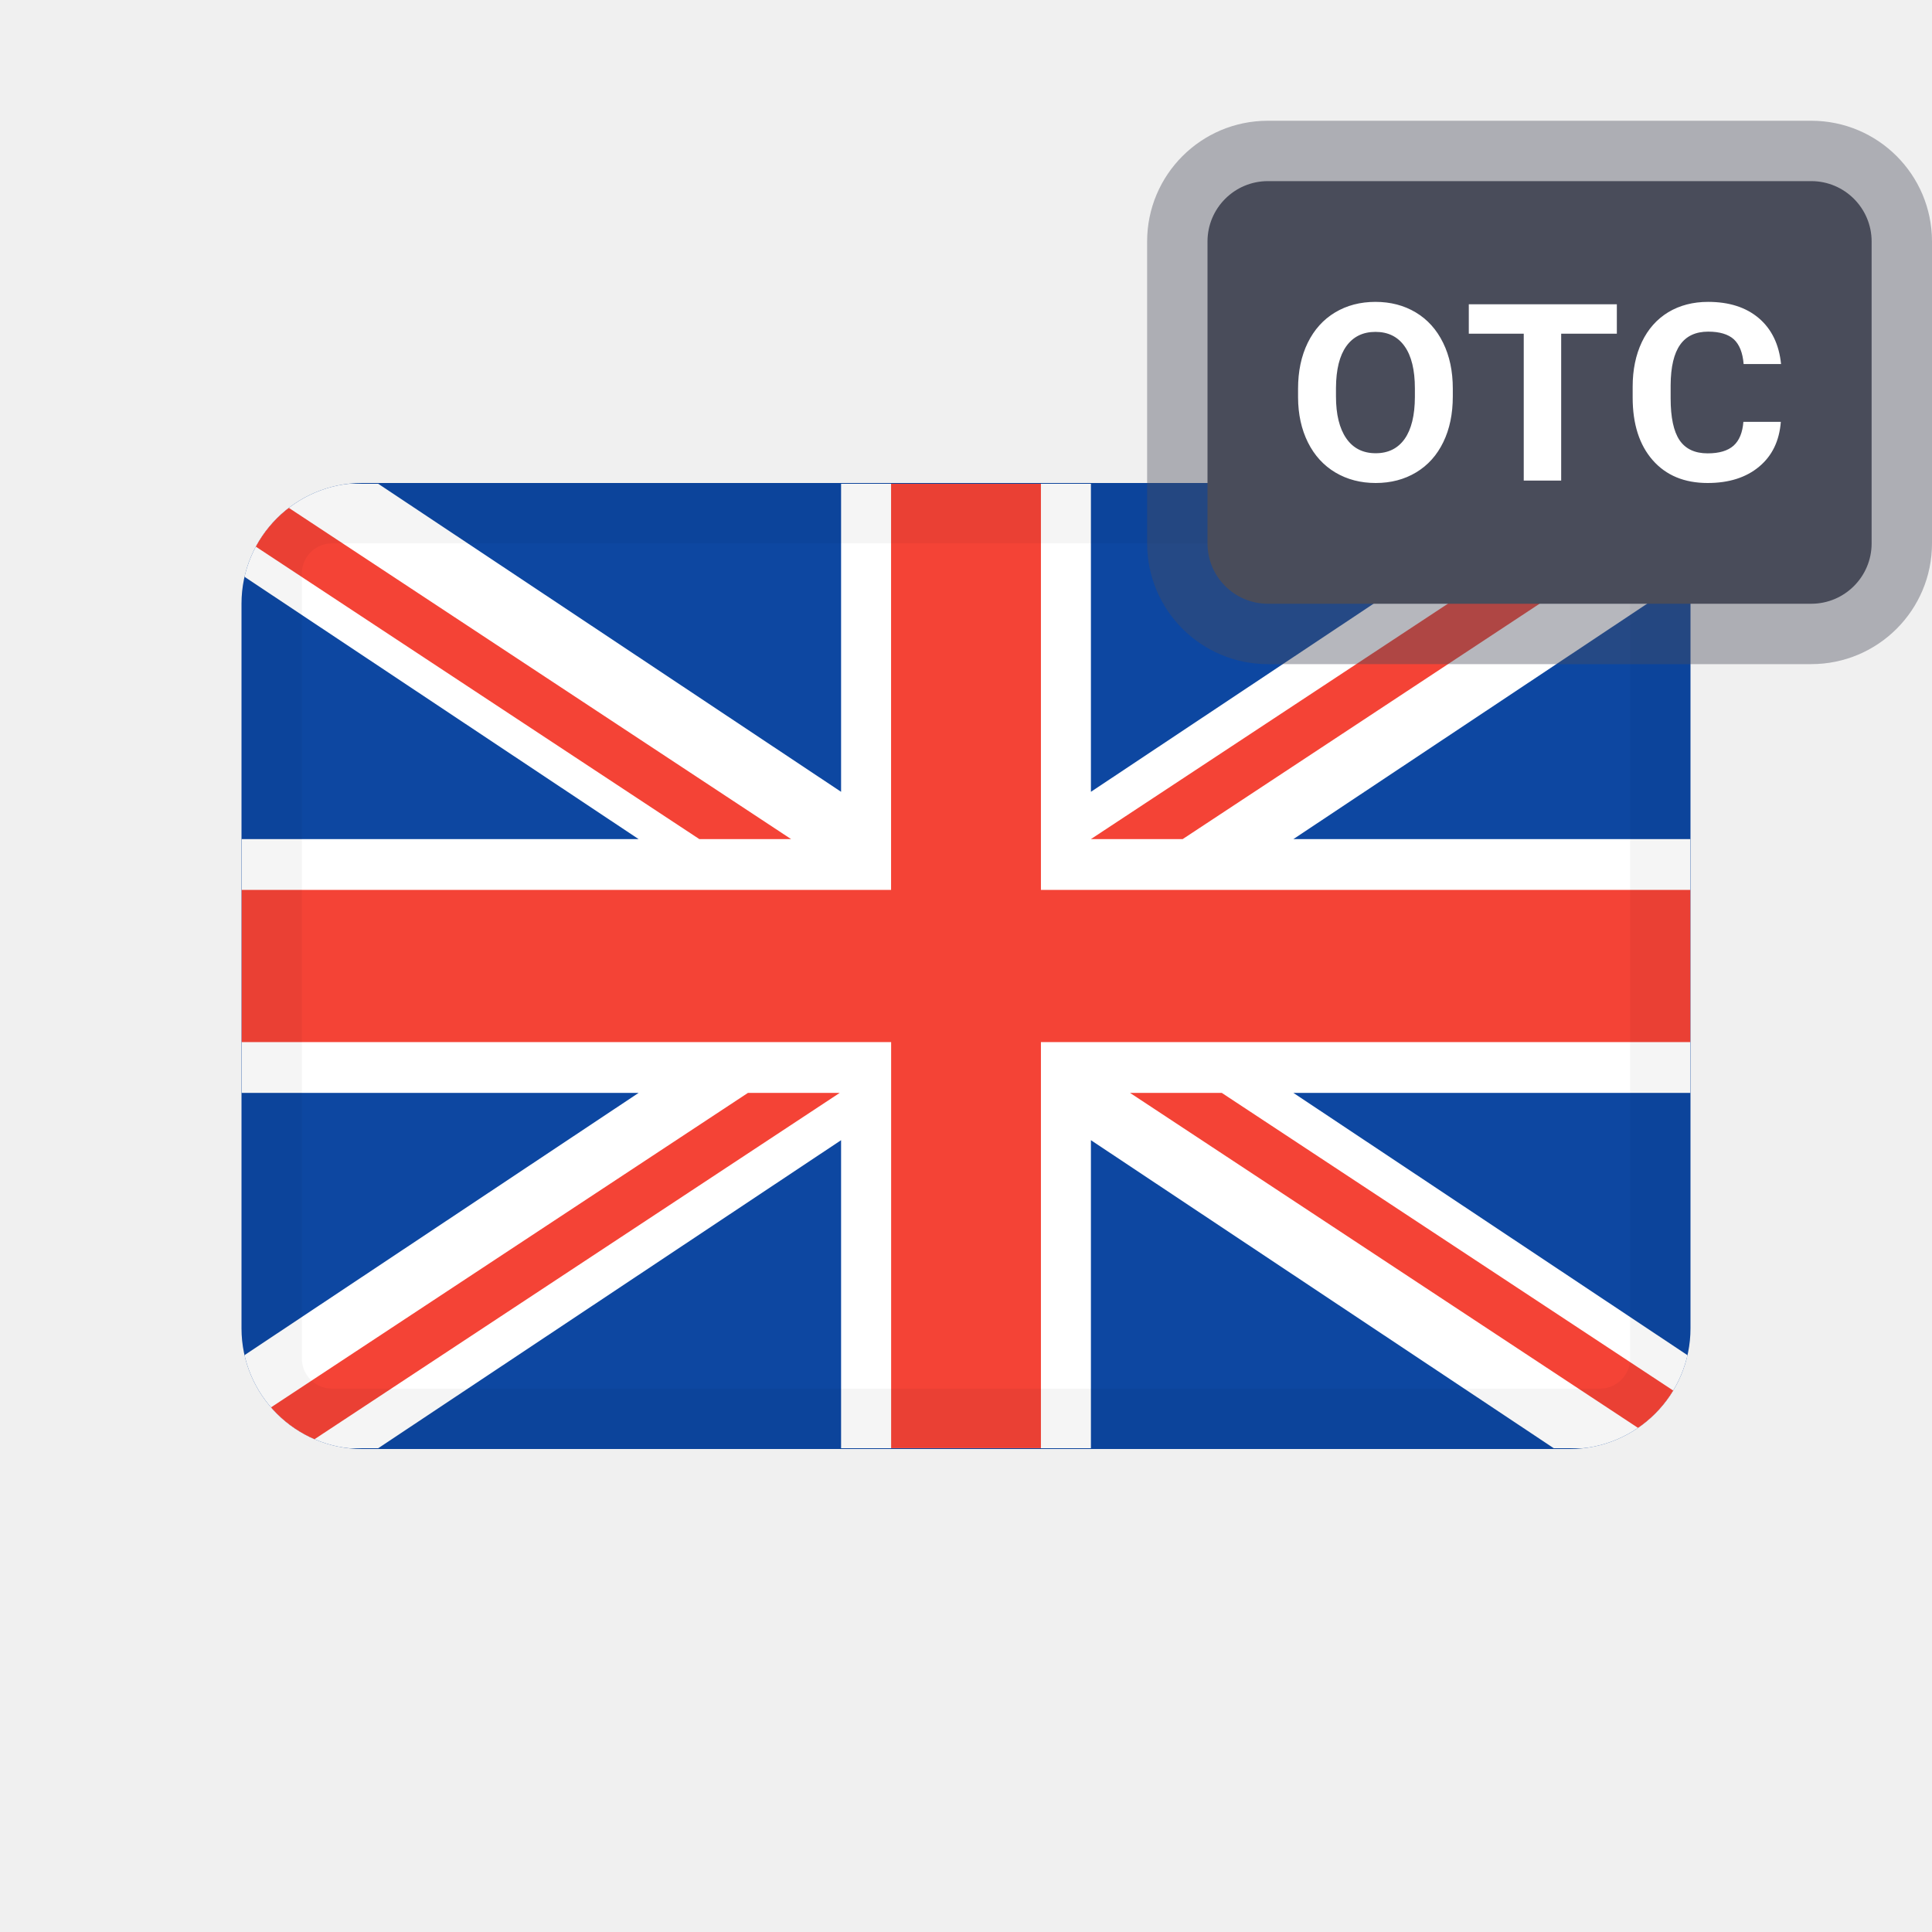
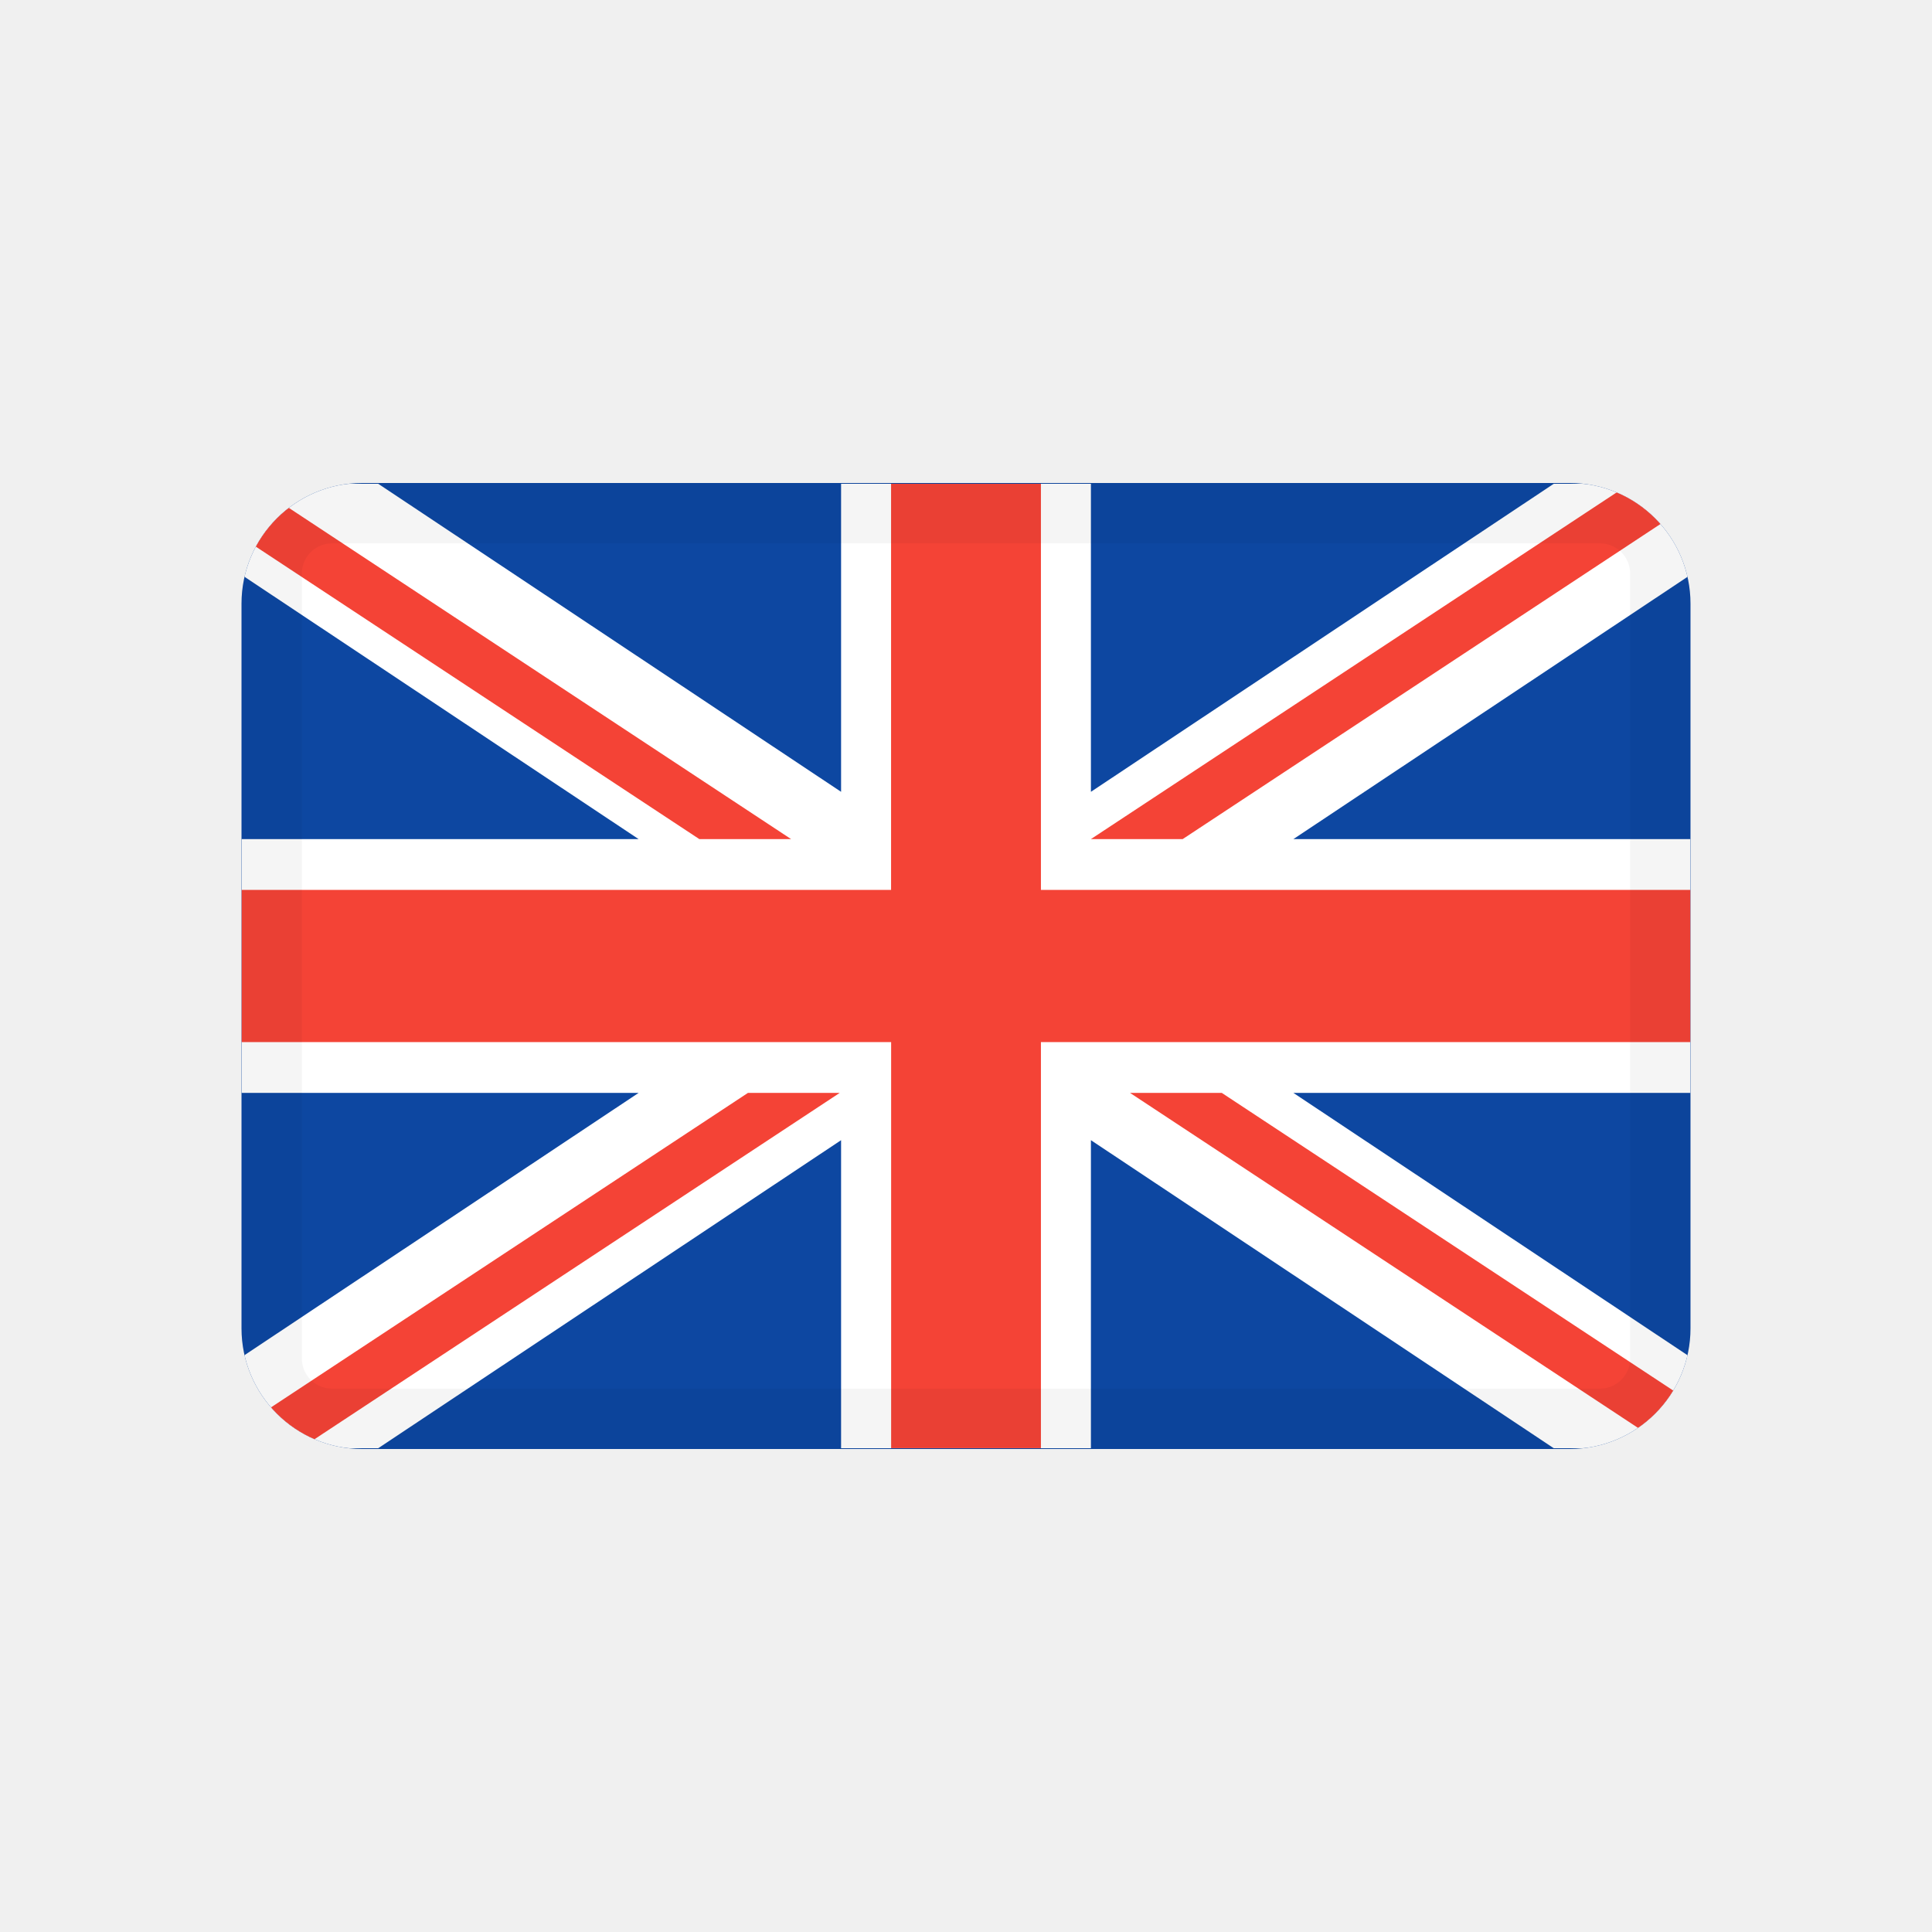
<svg xmlns="http://www.w3.org/2000/svg" xmlns:xlink="http://www.w3.org/1999/xlink" width="32" height="32" viewBox="0 0 32 32">
  <defs>
    <rect id="otcukprefix__a" width="24" height="16" x="0" y="0" rx="2" />
  </defs>
-   <g fill="none" fill-rule="evenodd">
-     <g transform="translate(4 8)">
-       <mask id="otcukprefix__b" fill="#fff">
-         <use xlink:href="#otcukprefix__a" />
-       </mask>
-       <use fill="#0D47A1" xlink:href="#otcukprefix__a" />
-       <path fill="#FFF" fill-rule="nonzero" d="M23.975 1.537C23.833.673 23.094.013 22.203.013h-.468l-7.666 5.102V.013H9.931v5.102L2.265.013h-.468C.906.013.167.673.025 1.537l6.552 4.361H0v4.204h6.577l-6.552 4.36c.142.865.881 1.525 1.772 1.525h.468l7.666-5.102v5.102h4.138v-5.102l7.666 5.102h.468c.891 0 1.63-.66 1.772-1.524l-6.552-4.361H24V5.898h-6.577l6.552-4.36z" mask="url(#otcukprefix__b)" />
-       <path fill="#F44336" fill-rule="nonzero" d="M13.241.013V6.74H24V9.26H13.241v6.726H10.76V9.26H0V6.74h10.759V.013h2.482zM9.908 10.102l-8.746 5.767c-.228-.087-.433-.22-.606-.389l-.124-.132 7.956-5.246h1.52zm6.329 0l7.527 4.963c-.113.2-.262.378-.439.521l-.137.102-8.471-5.586h1.52zM.725.373l8.378 5.525h-1.52L.19 1.023C.316.766.5.543.725.373zM22.824.125c.286.107.539.287.735.517l-7.97 5.256h-1.52L22.824.125z" mask="url(#otcukprefix__b)" />
-       <rect width="23" height="15" x=".5" y=".5" fill-rule="nonzero" stroke="#000" stroke-opacity=".04" mask="url(#otcukprefix__b)" rx="1" />
-     </g>
-     <g>
-       <path fill="#494C5A" fill-opacity=".4" fill-rule="nonzero" d="M2 0h9c1.105 0 2 .895 2 2v5c0 1.105-.895 2-2 2H2C.895 9 0 8.105 0 7V2C0 .895.895 0 2 0z" transform="translate(19 2)" />
-       <path fill="#494C5A" d="M2 1c-.552 0-1 .448-1 1v5c0 .552.448 1 1 1h9c.552 0 1-.448 1-1V2c0-.552-.448-1-1-1H2z" transform="translate(19 2)" />
-       <path fill="#FFF" d="M5.063 4.566c0 .288-.052.54-.157.756-.105.217-.254.384-.45.502-.194.117-.418.176-.67.176-.25 0-.472-.058-.668-.174-.196-.117-.347-.283-.455-.499-.107-.216-.162-.464-.163-.745v-.144c0-.288.053-.54.16-.76.107-.218.258-.386.453-.503.195-.117.418-.175.669-.175.25 0 .473.058.668.175.195.117.346.285.453.504.107.218.16.47.16.757v.13zm-.628-.132c0-.306-.057-.539-.17-.698-.113-.16-.274-.239-.483-.239-.208 0-.369.079-.482.236-.113.157-.17.387-.172.69v.143c0 .298.057.53.17.694.113.164.276.247.488.247.208 0 .368-.08.48-.238.111-.158.168-.39.169-.693v-.142zm3.345-.907h-.922V5.96h-.62V3.527h-.91V3.04H7.78v.487zm2.716 1.46c-.024.314-.143.562-.359.742-.215.18-.5.271-.853.271-.385 0-.689-.126-.91-.378-.221-.252-.332-.598-.332-1.038v-.178c0-.281.051-.528.153-.742.102-.214.248-.378.437-.493.19-.114.41-.171.66-.171.348 0 .628.09.84.27.212.181.335.435.368.76h-.62c-.015-.188-.07-.324-.162-.41-.093-.084-.235-.127-.425-.127-.207 0-.362.072-.464.216-.103.144-.156.367-.158.669v.22c0 .316.049.546.147.692.099.146.254.219.466.219.192 0 .335-.043.43-.128.094-.085.148-.216.162-.394h.62z" transform="translate(19 2)" />
-     </g>
+   <g fill="none" fill-rule="evenodd" transform="translate(4 8)">
+     <mask id="otcukprefix__b" fill="#fff">
+       <use xlink:href="#otcukprefix__a" />
+     </mask>
+     <use fill="#0D47A1" xlink:href="#otcukprefix__a" />
+     <path fill="#FFF" fill-rule="nonzero" d="M23.975 1.537C23.833.673 23.094.013 22.203.013h-.468l-7.666 5.102V.013H9.931v5.102L2.265.013h-.468C.906.013.167.673.025 1.537l6.552 4.361H0v4.204h6.577l-6.552 4.36c.142.865.881 1.525 1.772 1.525h.468l7.666-5.102v5.102h4.138v-5.102l7.666 5.102h.468c.891 0 1.63-.66 1.772-1.524l-6.552-4.361H24V5.898h-6.577l6.552-4.36z" mask="url(#otcukprefix__b)" />
+     <path fill="#F44336" fill-rule="nonzero" d="M13.241.013V6.74H24V9.26H13.241v6.726H10.76V9.26H0V6.74h10.759V.013h2.482zM9.908 10.102l-8.746 5.767c-.228-.087-.433-.22-.606-.389l-.124-.132 7.956-5.246h1.52zm6.329 0l7.527 4.963c-.113.2-.262.378-.439.521l-.137.102-8.471-5.586h1.52zM.725.373l8.378 5.525h-1.52L.19 1.023C.316.766.5.543.725.373zM22.824.125c.286.107.539.287.735.517l-7.97 5.256h-1.52L22.824.125z" mask="url(#otcukprefix__b)" />
+     <rect width="23" height="15" x=".5" y=".5" fill-rule="nonzero" stroke="#000" stroke-opacity=".04" mask="url(#otcukprefix__b)" rx="1" />
  </g>
</svg>
